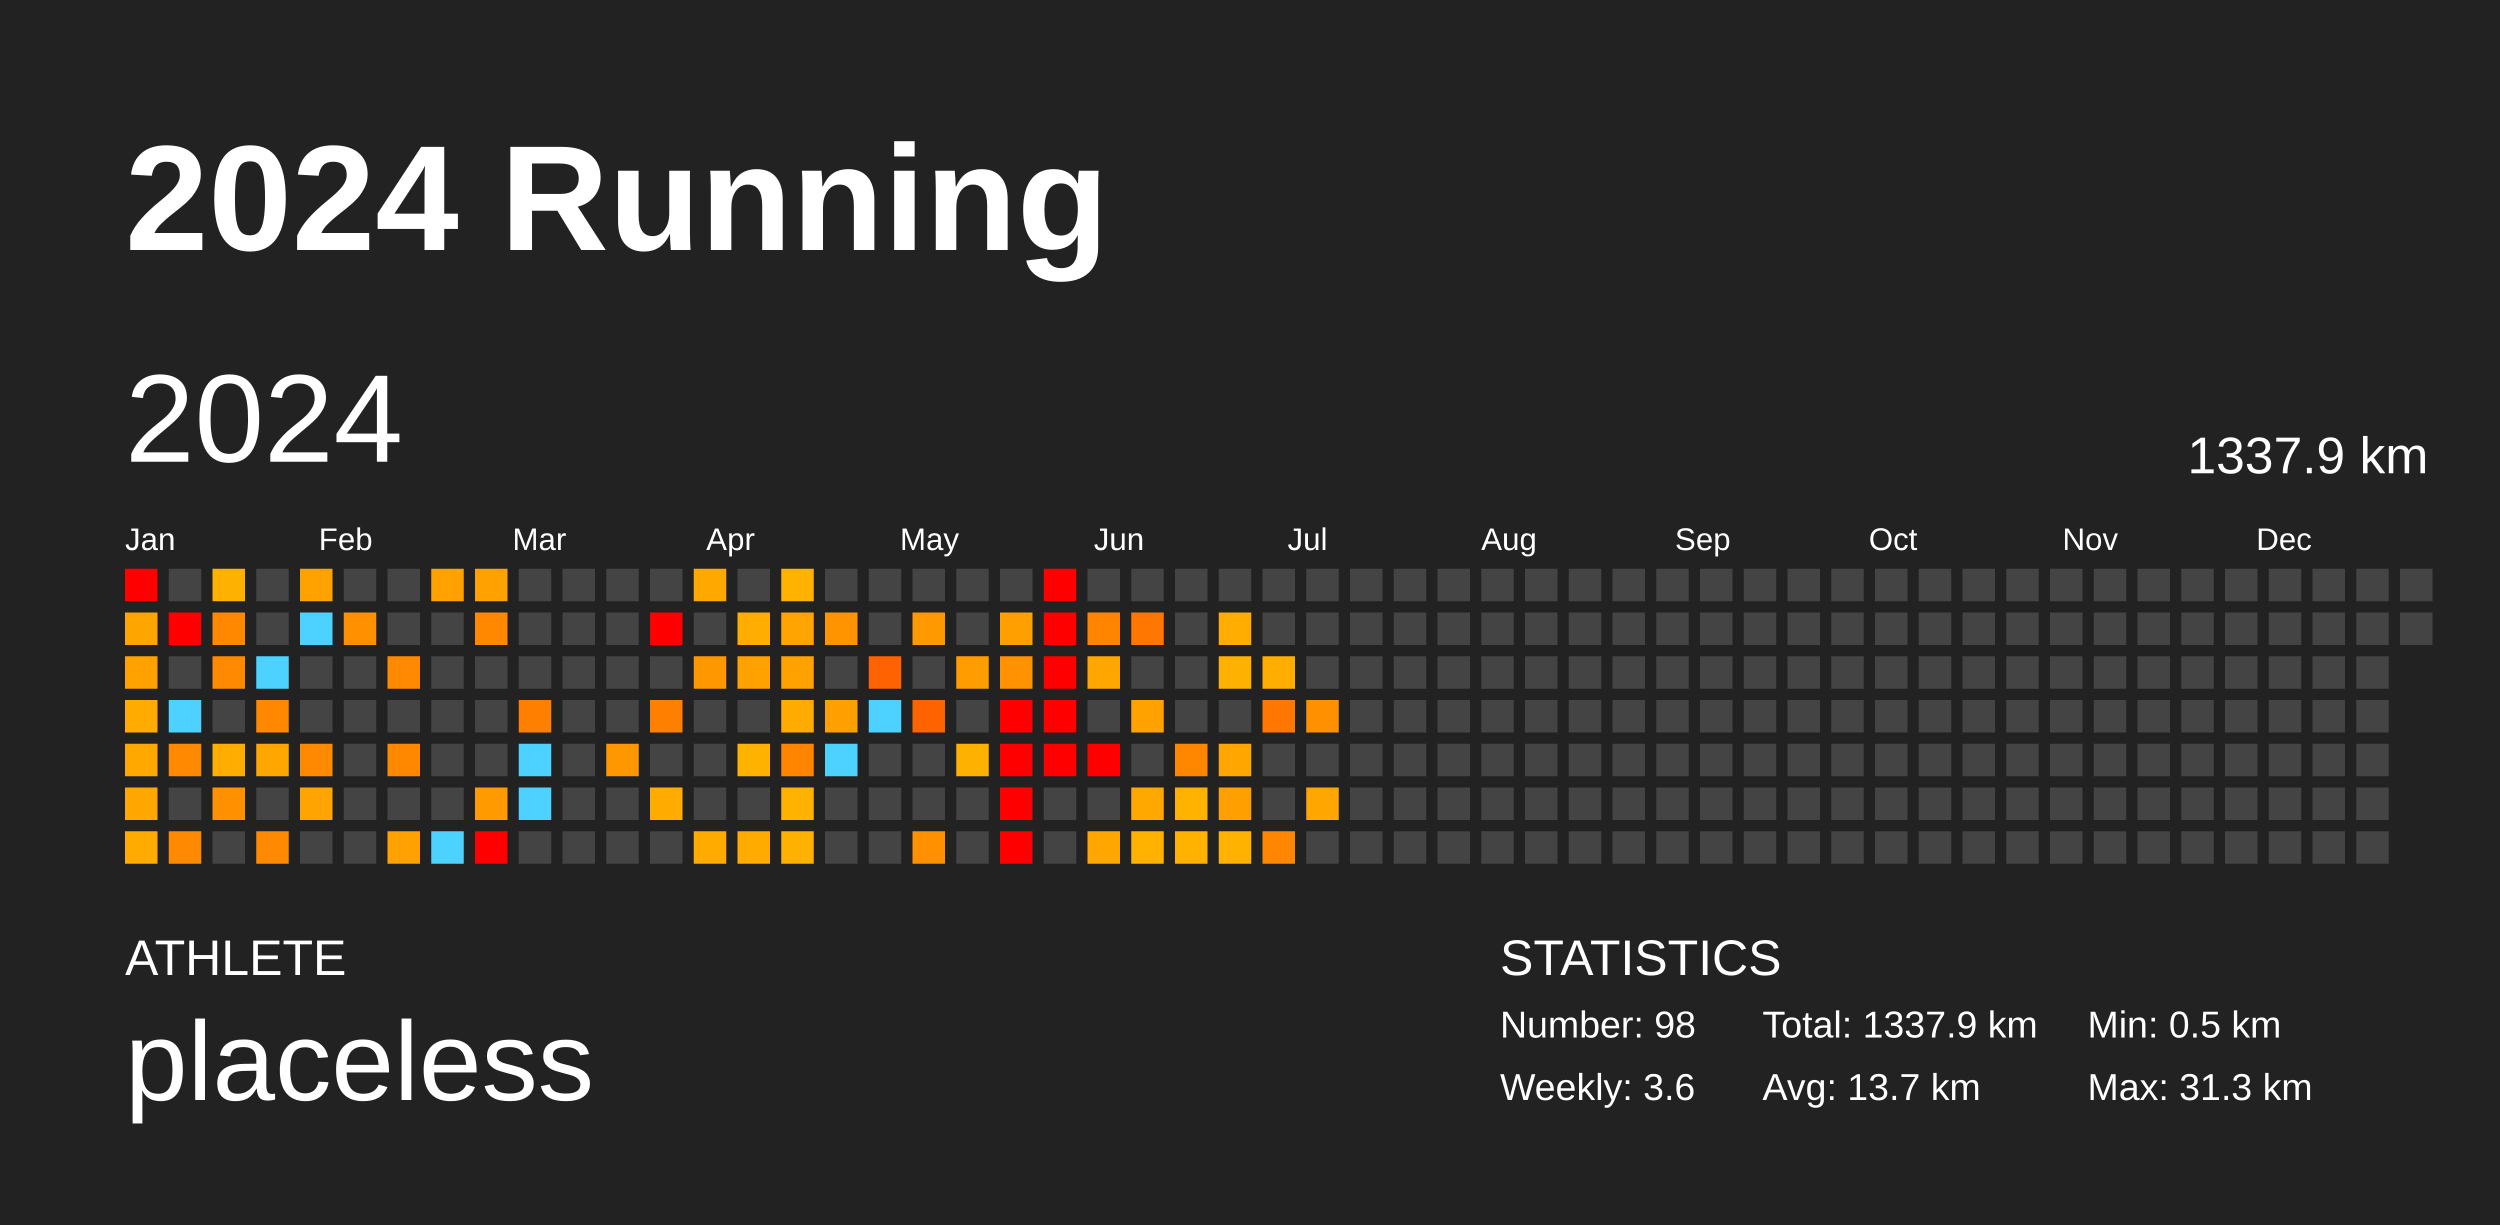
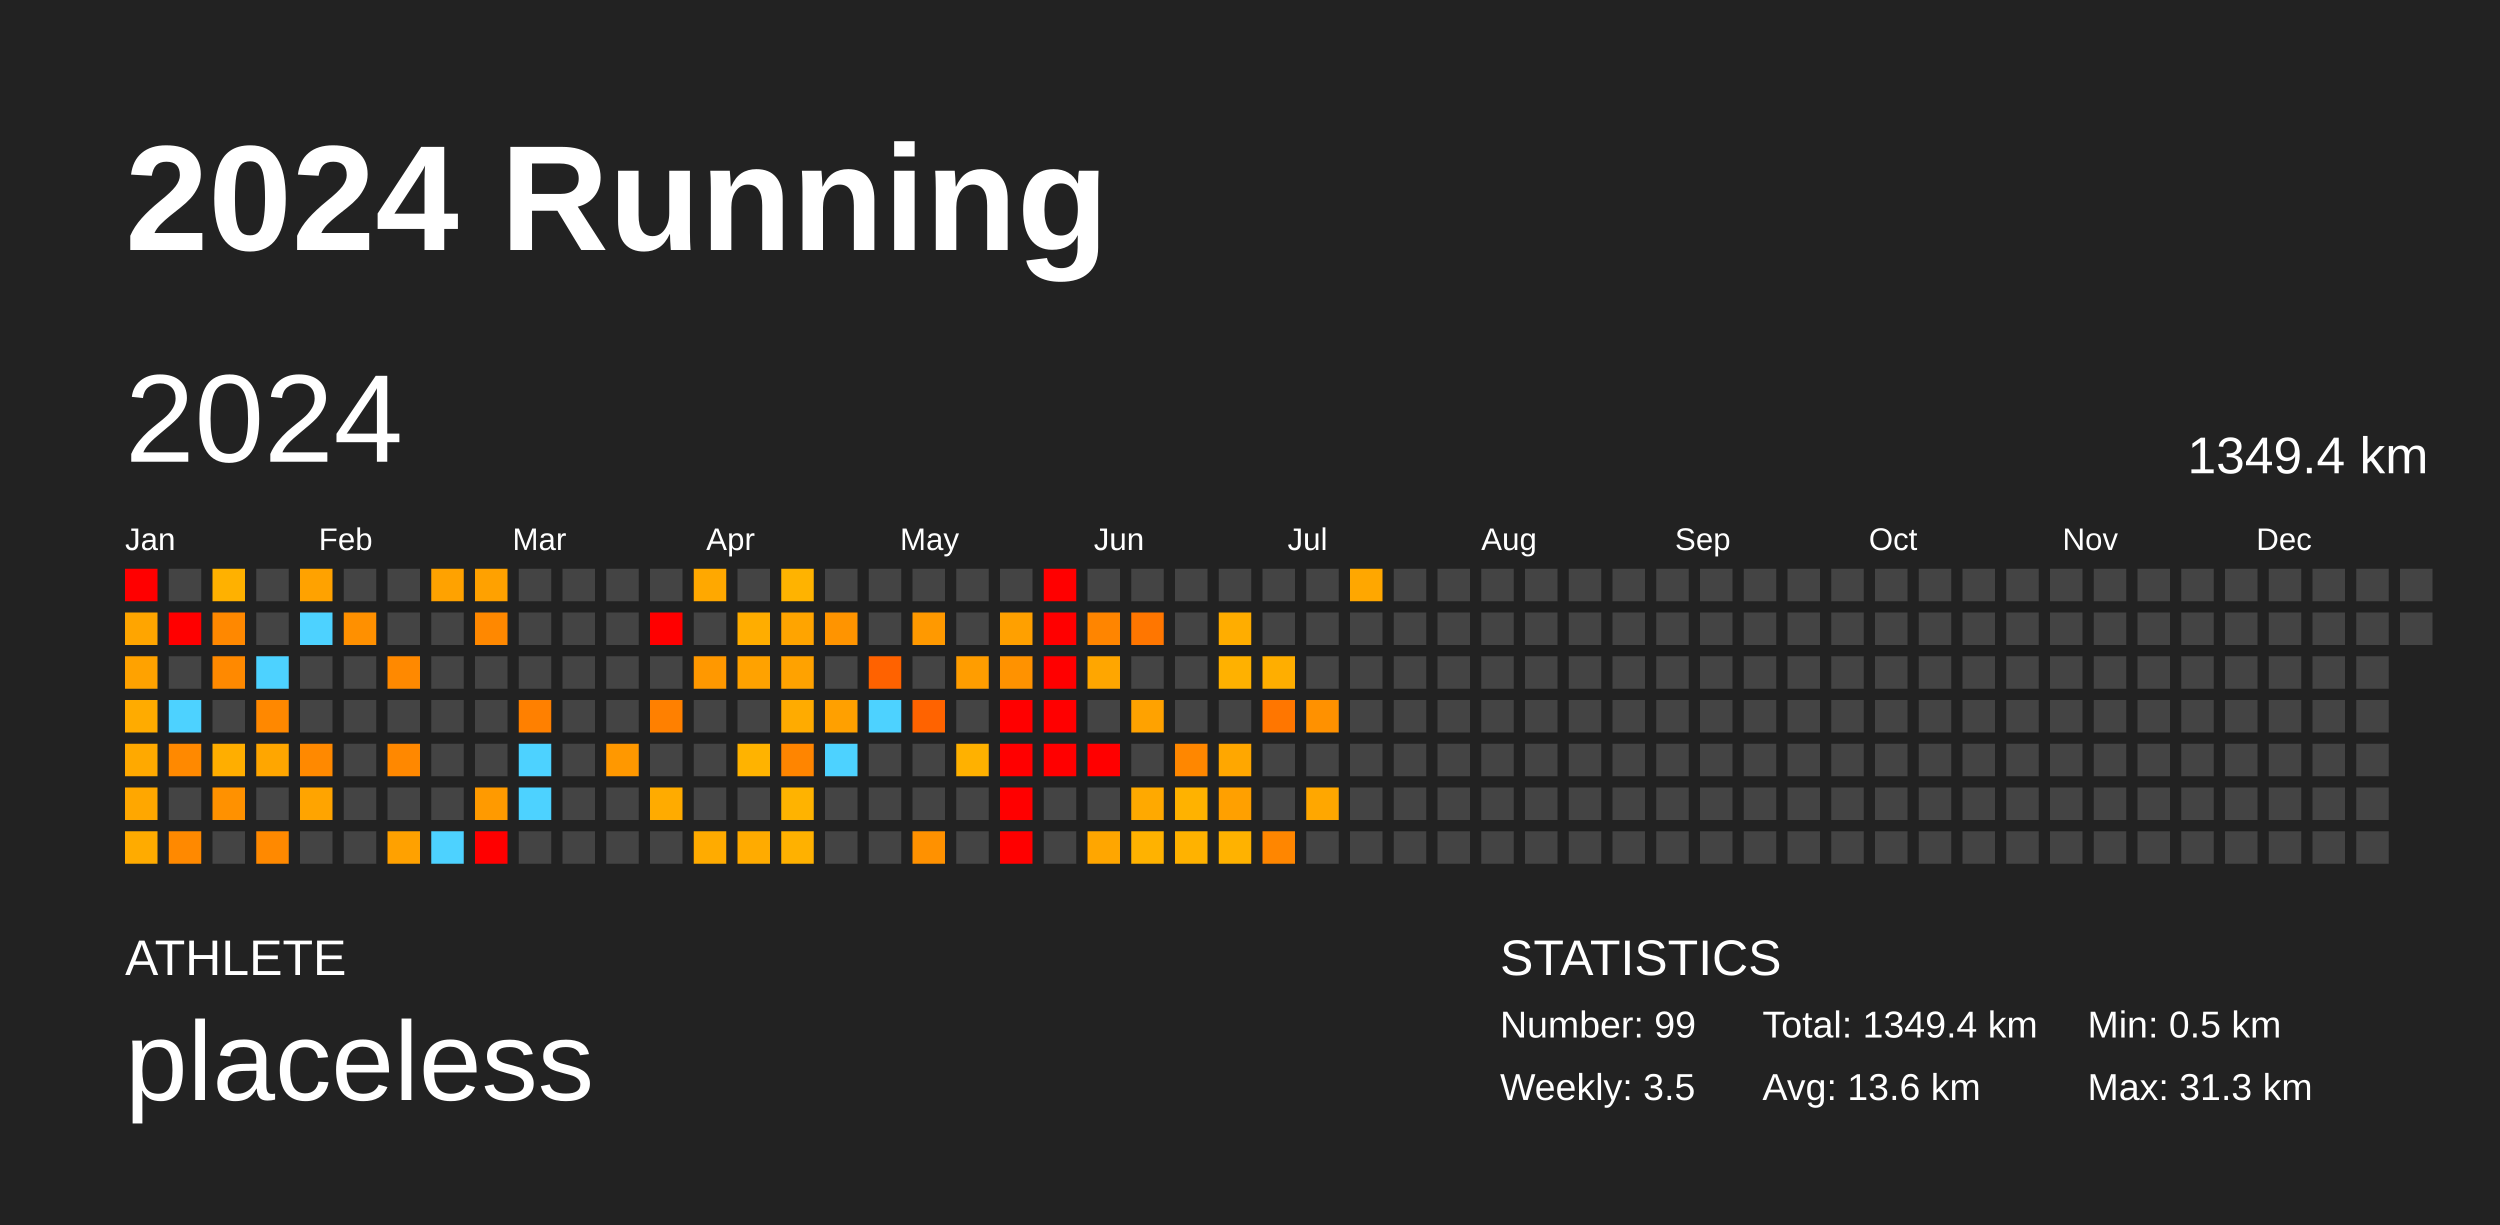
<svg xmlns="http://www.w3.org/2000/svg" baseProfile="full" height="98mm" version="1.1" viewBox="0,0,200,98" width="200mm">
  <defs />
  <rect fill="#222222" height="98" width="200" x="0" y="0" />
  <text fill="#FFFFFF" style="font-size:12px; font-family:Arial; font-weight:bold;" x="10" y="20">2024 Running</text>
  <text fill="#FFFFFF" style="font-size:4px; font-family:Arial" x="10" y="78">ATHLETE</text>
  <text fill="#FFFFFF" style="font-size:9px; font-family:Arial" x="10" y="88">placeless</text>
  <text fill="#FFFFFF" style="font-size:4px; font-family:Arial" x="120" y="78">STATISTICS</text>
-   <text fill="#FFFFFF" style="font-size:3px; font-family:Arial" x="120" y="83">Number: 98</text>
-   <text fill="#FFFFFF" style="font-size:3px; font-family:Arial" x="120" y="88">Weekly: 3.6</text>
-   <text fill="#FFFFFF" style="font-size:3px; font-family:Arial" x="141" y="83">Total: 1337.9 km</text>
-   <text fill="#FFFFFF" style="font-size:3px; font-family:Arial" x="141" y="88">Avg: 13.7 km</text>
+   <text fill="#FFFFFF" style="font-size:3px; font-family:Arial" x="120" y="83">Number: 99</text>
+   <text fill="#FFFFFF" style="font-size:3px; font-family:Arial" x="120" y="88">Weekly: 3.5</text>
+   <text fill="#FFFFFF" style="font-size:3px; font-family:Arial" x="141" y="83">Total: 1349.4 km</text>
+   <text fill="#FFFFFF" style="font-size:3px; font-family:Arial" x="141" y="88">Avg: 13.6 km</text>
  <text fill="#FFFFFF" style="font-size:3px; font-family:Arial" x="167" y="83">Min: 0.5 km</text>
  <text fill="#FFFFFF" style="font-size:3px; font-family:Arial" x="167" y="88">Max: 31.3 km</text>
  <text dominant-baseline="hanging" fill="#FFFFFF" style="font-size:10.0px; font-family:Arial;" x="10" y="30">2024</text>
-   <text dominant-baseline="hanging" fill="#FFFFFF" style="font-size:4.125px; font-family:Arial;" x="175" y="35">1337.9 km</text>
+   <text dominant-baseline="hanging" fill="#FFFFFF" style="font-size:4.125px; font-family:Arial;" x="175" y="35">1349.4 km</text>
  <text fill="#FFFFFF" style="font-size:2.5px; font-family:Arial" x="10.0" y="44">Jan</text>
  <text fill="#FFFFFF" style="font-size:2.5px; font-family:Arial" x="25.5" y="44">Feb</text>
  <text fill="#FFFFFF" style="font-size:2.5px; font-family:Arial" x="41.0" y="44">Mar</text>
  <text fill="#FFFFFF" style="font-size:2.5px; font-family:Arial" x="56.5" y="44">Apr</text>
  <text fill="#FFFFFF" style="font-size:2.5px; font-family:Arial" x="72.0" y="44">May</text>
  <text fill="#FFFFFF" style="font-size:2.5px; font-family:Arial" x="87.5" y="44">Jun</text>
  <text fill="#FFFFFF" style="font-size:2.5px; font-family:Arial" x="103.0" y="44">Jul</text>
  <text fill="#FFFFFF" style="font-size:2.5px; font-family:Arial" x="118.5" y="44">Aug</text>
  <text fill="#FFFFFF" style="font-size:2.5px; font-family:Arial" x="134.0" y="44">Sep</text>
  <text fill="#FFFFFF" style="font-size:2.5px; font-family:Arial" x="149.5" y="44">Oct</text>
  <text fill="#FFFFFF" style="font-size:2.5px; font-family:Arial" x="165.0" y="44">Nov</text>
  <text fill="#FFFFFF" style="font-size:2.5px; font-family:Arial" x="180.5" y="44">Dec</text>
  <rect fill="red" height="2.6" width="2.6" x="10.0" y="45.5" />
  <rect fill="#ffa500" height="2.6" width="2.6" x="10.0" y="49.0" />
  <rect fill="#ffa200" height="2.6" width="2.6" x="10.0" y="52.5" />
  <rect fill="#ffab00" height="2.6" width="2.6" x="10.0" y="56.0" />
  <rect fill="#ffa900" height="2.6" width="2.6" x="10.0" y="59.5" />
  <rect fill="#ffa700" height="2.6" width="2.6" x="10.0" y="63.0" />
  <rect fill="#ffab00" height="2.6" width="2.6" x="10.0" y="66.5" />
  <rect fill="#444444" height="2.6" width="2.6" x="13.5" y="45.5" />
  <rect fill="red" height="2.6" width="2.6" x="13.5" y="49.0" />
  <rect fill="#444444" height="2.6" width="2.6" x="13.5" y="52.5" />
  <rect fill="#4dd2ff" height="2.6" width="2.6" x="13.5" y="56.0" />
  <rect fill="#ff8900" height="2.6" width="2.6" x="13.5" y="59.5" />
  <rect fill="#444444" height="2.6" width="2.6" x="13.5" y="63.0" />
  <rect fill="#ff8900" height="2.6" width="2.6" x="13.5" y="66.5" />
  <rect fill="#ffb100" height="2.6" width="2.6" x="17.0" y="45.5" />
  <rect fill="#ff8800" height="2.6" width="2.6" x="17.0" y="49.0" />
  <rect fill="#ff8900" height="2.6" width="2.6" x="17.0" y="52.5" />
  <rect fill="#444444" height="2.6" width="2.6" x="17.0" y="56.0" />
  <rect fill="#ffae00" height="2.6" width="2.6" x="17.0" y="59.5" />
  <rect fill="#ff9100" height="2.6" width="2.6" x="17.0" y="63.0" />
  <rect fill="#444444" height="2.6" width="2.6" x="17.0" y="66.5" />
  <rect fill="#444444" height="2.6" width="2.6" x="20.5" y="45.5" />
  <rect fill="#444444" height="2.6" width="2.6" x="20.5" y="49.0" />
  <rect fill="#4dd2ff" height="2.6" width="2.6" x="20.5" y="52.5" />
  <rect fill="#ff8800" height="2.6" width="2.6" x="20.5" y="56.0" />
  <rect fill="#ffa600" height="2.6" width="2.6" x="20.5" y="59.5" />
  <rect fill="#444444" height="2.6" width="2.6" x="20.5" y="63.0" />
  <rect fill="#ff8900" height="2.6" width="2.6" x="20.5" y="66.5" />
  <rect fill="#ffa200" height="2.6" width="2.6" x="24.0" y="45.5" />
  <rect fill="#4dd2ff" height="2.6" width="2.6" x="24.0" y="49.0" />
  <rect fill="#444444" height="2.6" width="2.6" x="24.0" y="52.5" />
  <rect fill="#444444" height="2.6" width="2.6" x="24.0" y="56.0" />
  <rect fill="#ff8900" height="2.6" width="2.6" x="24.0" y="59.5" />
  <rect fill="#ffa400" height="2.6" width="2.6" x="24.0" y="63.0" />
  <rect fill="#444444" height="2.6" width="2.6" x="24.0" y="66.5" />
  <rect fill="#444444" height="2.6" width="2.6" x="27.5" y="45.5" />
  <rect fill="#ff9000" height="2.6" width="2.6" x="27.5" y="49.0" />
  <rect fill="#444444" height="2.6" width="2.6" x="27.5" y="52.5" />
  <rect fill="#444444" height="2.6" width="2.6" x="27.5" y="56.0" />
  <rect fill="#444444" height="2.6" width="2.6" x="27.5" y="59.5" />
  <rect fill="#444444" height="2.6" width="2.6" x="27.5" y="63.0" />
  <rect fill="#444444" height="2.6" width="2.6" x="27.5" y="66.5" />
  <rect fill="#444444" height="2.6" width="2.6" x="31.0" y="45.5" />
  <rect fill="#444444" height="2.6" width="2.6" x="31.0" y="49.0" />
  <rect fill="#ff8900" height="2.6" width="2.6" x="31.0" y="52.5" />
  <rect fill="#444444" height="2.6" width="2.6" x="31.0" y="56.0" />
  <rect fill="#ff8800" height="2.6" width="2.6" x="31.0" y="59.5" />
  <rect fill="#444444" height="2.6" width="2.6" x="31.0" y="63.0" />
  <rect fill="#ffa100" height="2.6" width="2.6" x="31.0" y="66.5" />
  <rect fill="#ffa200" height="2.6" width="2.6" x="34.5" y="45.5" />
  <rect fill="#444444" height="2.6" width="2.6" x="34.5" y="49.0" />
  <rect fill="#444444" height="2.6" width="2.6" x="34.5" y="52.5" />
  <rect fill="#444444" height="2.6" width="2.6" x="34.5" y="56.0" />
  <rect fill="#444444" height="2.6" width="2.6" x="34.5" y="59.5" />
  <rect fill="#444444" height="2.6" width="2.6" x="34.5" y="63.0" />
  <rect fill="#4dd2ff" height="2.6" width="2.6" x="34.5" y="66.5" />
  <rect fill="#ffa100" height="2.6" width="2.6" x="38.0" y="45.5" />
  <rect fill="#ff8800" height="2.6" width="2.6" x="38.0" y="49.0" />
  <rect fill="#444444" height="2.6" width="2.6" x="38.0" y="52.5" />
  <rect fill="#444444" height="2.6" width="2.6" x="38.0" y="56.0" />
  <rect fill="#444444" height="2.6" width="2.6" x="38.0" y="59.5" />
  <rect fill="#ff9a00" height="2.6" width="2.6" x="38.0" y="63.0" />
  <rect fill="red" height="2.6" width="2.6" x="38.0" y="66.5" />
  <rect fill="#444444" height="2.6" width="2.6" x="41.5" y="45.5" />
  <rect fill="#444444" height="2.6" width="2.6" x="41.5" y="49.0" />
  <rect fill="#444444" height="2.6" width="2.6" x="41.5" y="52.5" />
  <rect fill="#ff8000" height="2.6" width="2.6" x="41.5" y="56.0" />
  <rect fill="#4dd2ff" height="2.6" width="2.6" x="41.5" y="59.5" />
  <rect fill="#4dd2ff" height="2.6" width="2.6" x="41.5" y="63.0" />
  <rect fill="#444444" height="2.6" width="2.6" x="41.5" y="66.5" />
  <rect fill="#444444" height="2.6" width="2.6" x="45.0" y="45.5" />
  <rect fill="#444444" height="2.6" width="2.6" x="45.0" y="49.0" />
  <rect fill="#444444" height="2.6" width="2.6" x="45.0" y="52.5" />
  <rect fill="#444444" height="2.6" width="2.6" x="45.0" y="56.0" />
  <rect fill="#444444" height="2.6" width="2.6" x="45.0" y="59.5" />
  <rect fill="#444444" height="2.6" width="2.6" x="45.0" y="63.0" />
  <rect fill="#444444" height="2.6" width="2.6" x="45.0" y="66.5" />
  <rect fill="#444444" height="2.6" width="2.6" x="48.5" y="45.5" />
  <rect fill="#444444" height="2.6" width="2.6" x="48.5" y="49.0" />
  <rect fill="#444444" height="2.6" width="2.6" x="48.5" y="52.5" />
  <rect fill="#444444" height="2.6" width="2.6" x="48.5" y="56.0" />
  <rect fill="#ff9800" height="2.6" width="2.6" x="48.5" y="59.5" />
  <rect fill="#444444" height="2.6" width="2.6" x="48.5" y="63.0" />
  <rect fill="#444444" height="2.6" width="2.6" x="48.5" y="66.5" />
  <rect fill="#444444" height="2.6" width="2.6" x="52.0" y="45.5" />
  <rect fill="red" height="2.6" width="2.6" x="52.0" y="49.0" />
  <rect fill="#444444" height="2.6" width="2.6" x="52.0" y="52.5" />
  <rect fill="#ff8000" height="2.6" width="2.6" x="52.0" y="56.0" />
  <rect fill="#444444" height="2.6" width="2.6" x="52.0" y="59.5" />
  <rect fill="#ffab00" height="2.6" width="2.6" x="52.0" y="63.0" />
  <rect fill="#444444" height="2.6" width="2.6" x="52.0" y="66.5" />
  <rect fill="#ffa800" height="2.6" width="2.6" x="55.5" y="45.5" />
  <rect fill="#444444" height="2.6" width="2.6" x="55.5" y="49.0" />
  <rect fill="#ff9800" height="2.6" width="2.6" x="55.5" y="52.5" />
  <rect fill="#444444" height="2.6" width="2.6" x="55.5" y="56.0" />
  <rect fill="#444444" height="2.6" width="2.6" x="55.5" y="59.5" />
  <rect fill="#444444" height="2.6" width="2.6" x="55.5" y="63.0" />
  <rect fill="#ffab00" height="2.6" width="2.6" x="55.5" y="66.5" />
  <rect fill="#444444" height="2.6" width="2.6" x="59.0" y="45.5" />
  <rect fill="#ffad00" height="2.6" width="2.6" x="59.0" y="49.0" />
  <rect fill="#ffa200" height="2.6" width="2.6" x="59.0" y="52.5" />
  <rect fill="#444444" height="2.6" width="2.6" x="59.0" y="56.0" />
  <rect fill="#ffb300" height="2.6" width="2.6" x="59.0" y="59.5" />
  <rect fill="#444444" height="2.6" width="2.6" x="59.0" y="63.0" />
  <rect fill="#ffab00" height="2.6" width="2.6" x="59.0" y="66.5" />
  <rect fill="#ffb300" height="2.6" width="2.6" x="62.5" y="45.5" />
  <rect fill="#ffa400" height="2.6" width="2.6" x="62.5" y="49.0" />
  <rect fill="#ffa200" height="2.6" width="2.6" x="62.5" y="52.5" />
  <rect fill="#ffab00" height="2.6" width="2.6" x="62.5" y="56.0" />
  <rect fill="#ff8500" height="2.6" width="2.6" x="62.5" y="59.5" />
  <rect fill="#ffb300" height="2.6" width="2.6" x="62.5" y="63.0" />
  <rect fill="#ffb100" height="2.6" width="2.6" x="62.5" y="66.5" />
  <rect fill="#444444" height="2.6" width="2.6" x="66.0" y="45.5" />
  <rect fill="#ff9400" height="2.6" width="2.6" x="66.0" y="49.0" />
  <rect fill="#444444" height="2.6" width="2.6" x="66.0" y="52.5" />
  <rect fill="#ffa000" height="2.6" width="2.6" x="66.0" y="56.0" />
  <rect fill="#4dd2ff" height="2.6" width="2.6" x="66.0" y="59.5" />
  <rect fill="#444444" height="2.6" width="2.6" x="66.0" y="63.0" />
  <rect fill="#444444" height="2.6" width="2.6" x="66.0" y="66.5" />
  <rect fill="#444444" height="2.6" width="2.6" x="69.5" y="45.5" />
  <rect fill="#444444" height="2.6" width="2.6" x="69.5" y="49.0" />
  <rect fill="#ff6200" height="2.6" width="2.6" x="69.5" y="52.5" />
  <rect fill="#4dd2ff" height="2.6" width="2.6" x="69.5" y="56.0" />
  <rect fill="#444444" height="2.6" width="2.6" x="69.5" y="59.5" />
  <rect fill="#444444" height="2.6" width="2.6" x="69.5" y="63.0" />
  <rect fill="#444444" height="2.6" width="2.6" x="69.5" y="66.5" />
  <rect fill="#444444" height="2.6" width="2.6" x="73.0" y="45.5" />
  <rect fill="#ff9900" height="2.6" width="2.6" x="73.0" y="49.0" />
  <rect fill="#444444" height="2.6" width="2.6" x="73.0" y="52.5" />
  <rect fill="#ff6300" height="2.6" width="2.6" x="73.0" y="56.0" />
  <rect fill="#444444" height="2.6" width="2.6" x="73.0" y="59.5" />
  <rect fill="#444444" height="2.6" width="2.6" x="73.0" y="63.0" />
  <rect fill="#ff9100" height="2.6" width="2.6" x="73.0" y="66.5" />
  <rect fill="#444444" height="2.6" width="2.6" x="76.5" y="45.5" />
  <rect fill="#444444" height="2.6" width="2.6" x="76.5" y="49.0" />
  <rect fill="#ff9d00" height="2.6" width="2.6" x="76.5" y="52.5" />
  <rect fill="#444444" height="2.6" width="2.6" x="76.5" y="56.0" />
  <rect fill="#ffb100" height="2.6" width="2.6" x="76.5" y="59.5" />
  <rect fill="#444444" height="2.6" width="2.6" x="76.5" y="63.0" />
  <rect fill="#444444" height="2.6" width="2.6" x="76.5" y="66.5" />
  <rect fill="#444444" height="2.6" width="2.6" x="80.0" y="45.5" />
  <rect fill="#ffa000" height="2.6" width="2.6" x="80.0" y="49.0" />
  <rect fill="#ff9200" height="2.6" width="2.6" x="80.0" y="52.5" />
  <rect fill="red" height="2.6" width="2.6" x="80.0" y="56.0" />
  <rect fill="red" height="2.6" width="2.6" x="80.0" y="59.5" />
  <rect fill="red" height="2.6" width="2.6" x="80.0" y="63.0" />
  <rect fill="red" height="2.6" width="2.6" x="80.0" y="66.5" />
  <rect fill="red" height="2.6" width="2.6" x="83.5" y="45.5" />
  <rect fill="red" height="2.6" width="2.6" x="83.5" y="49.0" />
  <rect fill="red" height="2.6" width="2.6" x="83.5" y="52.5" />
  <rect fill="red" height="2.6" width="2.6" x="83.5" y="56.0" />
  <rect fill="red" height="2.6" width="2.6" x="83.5" y="59.5" />
  <rect fill="#444444" height="2.6" width="2.6" x="83.5" y="63.0" />
  <rect fill="#444444" height="2.6" width="2.6" x="83.5" y="66.5" />
  <rect fill="#444444" height="2.6" width="2.6" x="87.0" y="45.5" />
  <rect fill="#ff8500" height="2.6" width="2.6" x="87.0" y="49.0" />
  <rect fill="#ffa600" height="2.6" width="2.6" x="87.0" y="52.5" />
  <rect fill="#444444" height="2.6" width="2.6" x="87.0" y="56.0" />
  <rect fill="red" height="2.6" width="2.6" x="87.0" y="59.5" />
  <rect fill="#444444" height="2.6" width="2.6" x="87.0" y="63.0" />
  <rect fill="#ffa600" height="2.6" width="2.6" x="87.0" y="66.5" />
  <rect fill="#444444" height="2.6" width="2.6" x="90.5" y="45.5" />
  <rect fill="#ff7600" height="2.6" width="2.6" x="90.5" y="49.0" />
  <rect fill="#444444" height="2.6" width="2.6" x="90.5" y="52.5" />
  <rect fill="#ffa200" height="2.6" width="2.6" x="90.5" y="56.0" />
  <rect fill="#444444" height="2.6" width="2.6" x="90.5" y="59.5" />
  <rect fill="#ffa900" height="2.6" width="2.6" x="90.5" y="63.0" />
  <rect fill="#ffb200" height="2.6" width="2.6" x="90.5" y="66.5" />
  <rect fill="#444444" height="2.6" width="2.6" x="94.0" y="45.5" />
  <rect fill="#444444" height="2.6" width="2.6" x="94.0" y="49.0" />
  <rect fill="#444444" height="2.6" width="2.6" x="94.0" y="52.5" />
  <rect fill="#444444" height="2.6" width="2.6" x="94.0" y="56.0" />
  <rect fill="#ff8700" height="2.6" width="2.6" x="94.0" y="59.5" />
  <rect fill="#ffb200" height="2.6" width="2.6" x="94.0" y="63.0" />
  <rect fill="#ffb200" height="2.6" width="2.6" x="94.0" y="66.5" />
  <rect fill="#444444" height="2.6" width="2.6" x="97.5" y="45.5" />
  <rect fill="#ffad00" height="2.6" width="2.6" x="97.5" y="49.0" />
  <rect fill="#ffb100" height="2.6" width="2.6" x="97.5" y="52.5" />
  <rect fill="#444444" height="2.6" width="2.6" x="97.5" y="56.0" />
  <rect fill="#ffa700" height="2.6" width="2.6" x="97.5" y="59.5" />
  <rect fill="#ffa000" height="2.6" width="2.6" x="97.5" y="63.0" />
  <rect fill="#ffb200" height="2.6" width="2.6" x="97.5" y="66.5" />
  <rect fill="#444444" height="2.6" width="2.6" x="101.0" y="45.5" />
  <rect fill="#444444" height="2.6" width="2.6" x="101.0" y="49.0" />
  <rect fill="#ffae00" height="2.6" width="2.6" x="101.0" y="52.5" />
  <rect fill="#ff7600" height="2.6" width="2.6" x="101.0" y="56.0" />
  <rect fill="#444444" height="2.6" width="2.6" x="101.0" y="59.5" />
  <rect fill="#444444" height="2.6" width="2.6" x="101.0" y="63.0" />
  <rect fill="#ff8600" height="2.6" width="2.6" x="101.0" y="66.5" />
  <rect fill="#444444" height="2.6" width="2.6" x="104.5" y="45.5" />
  <rect fill="#444444" height="2.6" width="2.6" x="104.5" y="49.0" />
  <rect fill="#444444" height="2.6" width="2.6" x="104.5" y="52.5" />
  <rect fill="#ff9100" height="2.6" width="2.6" x="104.5" y="56.0" />
  <rect fill="#444444" height="2.6" width="2.6" x="104.5" y="59.5" />
  <rect fill="#ffa700" height="2.6" width="2.6" x="104.5" y="63.0" />
  <rect fill="#444444" height="2.6" width="2.6" x="104.5" y="66.5" />
-   <rect fill="#444444" height="2.6" width="2.6" x="108.0" y="45.5" />
+   <rect fill="#ffa700" height="2.6" width="2.6" x="108.0" y="45.5" />
  <rect fill="#444444" height="2.6" width="2.6" x="108.0" y="49.0" />
  <rect fill="#444444" height="2.6" width="2.6" x="108.0" y="52.5" />
  <rect fill="#444444" height="2.6" width="2.6" x="108.0" y="56.0" />
  <rect fill="#444444" height="2.6" width="2.6" x="108.0" y="59.5" />
  <rect fill="#444444" height="2.6" width="2.6" x="108.0" y="63.0" />
  <rect fill="#444444" height="2.6" width="2.6" x="108.0" y="66.5" />
  <rect fill="#444444" height="2.6" width="2.6" x="111.5" y="45.5" />
  <rect fill="#444444" height="2.6" width="2.6" x="111.5" y="49.0" />
  <rect fill="#444444" height="2.6" width="2.6" x="111.5" y="52.5" />
  <rect fill="#444444" height="2.6" width="2.6" x="111.5" y="56.0" />
  <rect fill="#444444" height="2.6" width="2.6" x="111.5" y="59.5" />
  <rect fill="#444444" height="2.6" width="2.6" x="111.5" y="63.0" />
  <rect fill="#444444" height="2.6" width="2.6" x="111.5" y="66.5" />
  <rect fill="#444444" height="2.6" width="2.6" x="115.0" y="45.5" />
  <rect fill="#444444" height="2.6" width="2.6" x="115.0" y="49.0" />
  <rect fill="#444444" height="2.6" width="2.6" x="115.0" y="52.5" />
  <rect fill="#444444" height="2.6" width="2.6" x="115.0" y="56.0" />
  <rect fill="#444444" height="2.6" width="2.6" x="115.0" y="59.5" />
  <rect fill="#444444" height="2.6" width="2.6" x="115.0" y="63.0" />
  <rect fill="#444444" height="2.6" width="2.6" x="115.0" y="66.5" />
  <rect fill="#444444" height="2.6" width="2.6" x="118.5" y="45.5" />
  <rect fill="#444444" height="2.6" width="2.6" x="118.5" y="49.0" />
  <rect fill="#444444" height="2.6" width="2.6" x="118.5" y="52.5" />
  <rect fill="#444444" height="2.6" width="2.6" x="118.5" y="56.0" />
  <rect fill="#444444" height="2.6" width="2.6" x="118.5" y="59.5" />
  <rect fill="#444444" height="2.6" width="2.6" x="118.5" y="63.0" />
  <rect fill="#444444" height="2.6" width="2.6" x="118.5" y="66.5" />
  <rect fill="#444444" height="2.6" width="2.6" x="122.0" y="45.5" />
  <rect fill="#444444" height="2.6" width="2.6" x="122.0" y="49.0" />
  <rect fill="#444444" height="2.6" width="2.6" x="122.0" y="52.5" />
  <rect fill="#444444" height="2.6" width="2.6" x="122.0" y="56.0" />
  <rect fill="#444444" height="2.6" width="2.6" x="122.0" y="59.5" />
  <rect fill="#444444" height="2.6" width="2.6" x="122.0" y="63.0" />
  <rect fill="#444444" height="2.6" width="2.6" x="122.0" y="66.5" />
  <rect fill="#444444" height="2.6" width="2.6" x="125.5" y="45.5" />
  <rect fill="#444444" height="2.6" width="2.6" x="125.5" y="49.0" />
  <rect fill="#444444" height="2.6" width="2.6" x="125.5" y="52.5" />
  <rect fill="#444444" height="2.6" width="2.6" x="125.5" y="56.0" />
  <rect fill="#444444" height="2.6" width="2.6" x="125.5" y="59.5" />
  <rect fill="#444444" height="2.6" width="2.6" x="125.5" y="63.0" />
  <rect fill="#444444" height="2.6" width="2.6" x="125.5" y="66.5" />
  <rect fill="#444444" height="2.6" width="2.6" x="129.0" y="45.5" />
  <rect fill="#444444" height="2.6" width="2.6" x="129.0" y="49.0" />
  <rect fill="#444444" height="2.6" width="2.6" x="129.0" y="52.5" />
  <rect fill="#444444" height="2.6" width="2.6" x="129.0" y="56.0" />
  <rect fill="#444444" height="2.6" width="2.6" x="129.0" y="59.5" />
  <rect fill="#444444" height="2.6" width="2.6" x="129.0" y="63.0" />
  <rect fill="#444444" height="2.6" width="2.6" x="129.0" y="66.5" />
  <rect fill="#444444" height="2.6" width="2.6" x="132.5" y="45.5" />
  <rect fill="#444444" height="2.6" width="2.6" x="132.5" y="49.0" />
  <rect fill="#444444" height="2.6" width="2.6" x="132.5" y="52.5" />
  <rect fill="#444444" height="2.6" width="2.6" x="132.5" y="56.0" />
  <rect fill="#444444" height="2.6" width="2.6" x="132.5" y="59.5" />
  <rect fill="#444444" height="2.6" width="2.6" x="132.5" y="63.0" />
  <rect fill="#444444" height="2.6" width="2.6" x="132.5" y="66.5" />
  <rect fill="#444444" height="2.6" width="2.6" x="136.0" y="45.5" />
  <rect fill="#444444" height="2.6" width="2.6" x="136.0" y="49.0" />
  <rect fill="#444444" height="2.6" width="2.6" x="136.0" y="52.5" />
  <rect fill="#444444" height="2.6" width="2.6" x="136.0" y="56.0" />
  <rect fill="#444444" height="2.6" width="2.6" x="136.0" y="59.5" />
  <rect fill="#444444" height="2.6" width="2.6" x="136.0" y="63.0" />
  <rect fill="#444444" height="2.6" width="2.6" x="136.0" y="66.5" />
  <rect fill="#444444" height="2.6" width="2.6" x="139.5" y="45.5" />
  <rect fill="#444444" height="2.6" width="2.6" x="139.5" y="49.0" />
  <rect fill="#444444" height="2.6" width="2.6" x="139.5" y="52.5" />
  <rect fill="#444444" height="2.6" width="2.6" x="139.5" y="56.0" />
  <rect fill="#444444" height="2.6" width="2.6" x="139.5" y="59.5" />
  <rect fill="#444444" height="2.6" width="2.6" x="139.5" y="63.0" />
  <rect fill="#444444" height="2.6" width="2.6" x="139.5" y="66.5" />
  <rect fill="#444444" height="2.6" width="2.6" x="143.0" y="45.5" />
  <rect fill="#444444" height="2.6" width="2.6" x="143.0" y="49.0" />
  <rect fill="#444444" height="2.6" width="2.6" x="143.0" y="52.5" />
  <rect fill="#444444" height="2.6" width="2.6" x="143.0" y="56.0" />
  <rect fill="#444444" height="2.6" width="2.6" x="143.0" y="59.5" />
  <rect fill="#444444" height="2.6" width="2.6" x="143.0" y="63.0" />
  <rect fill="#444444" height="2.6" width="2.6" x="143.0" y="66.5" />
  <rect fill="#444444" height="2.6" width="2.6" x="146.5" y="45.5" />
  <rect fill="#444444" height="2.6" width="2.6" x="146.5" y="49.0" />
  <rect fill="#444444" height="2.6" width="2.6" x="146.5" y="52.5" />
  <rect fill="#444444" height="2.6" width="2.6" x="146.5" y="56.0" />
  <rect fill="#444444" height="2.6" width="2.6" x="146.5" y="59.5" />
  <rect fill="#444444" height="2.6" width="2.6" x="146.5" y="63.0" />
  <rect fill="#444444" height="2.6" width="2.6" x="146.5" y="66.5" />
  <rect fill="#444444" height="2.6" width="2.6" x="150.0" y="45.5" />
  <rect fill="#444444" height="2.6" width="2.6" x="150.0" y="49.0" />
  <rect fill="#444444" height="2.6" width="2.6" x="150.0" y="52.5" />
  <rect fill="#444444" height="2.6" width="2.6" x="150.0" y="56.0" />
  <rect fill="#444444" height="2.6" width="2.6" x="150.0" y="59.5" />
  <rect fill="#444444" height="2.6" width="2.6" x="150.0" y="63.0" />
  <rect fill="#444444" height="2.6" width="2.6" x="150.0" y="66.5" />
  <rect fill="#444444" height="2.6" width="2.6" x="153.5" y="45.5" />
  <rect fill="#444444" height="2.6" width="2.6" x="153.5" y="49.0" />
  <rect fill="#444444" height="2.6" width="2.6" x="153.5" y="52.5" />
  <rect fill="#444444" height="2.6" width="2.6" x="153.5" y="56.0" />
  <rect fill="#444444" height="2.6" width="2.6" x="153.5" y="59.5" />
  <rect fill="#444444" height="2.6" width="2.6" x="153.5" y="63.0" />
  <rect fill="#444444" height="2.6" width="2.6" x="153.5" y="66.5" />
  <rect fill="#444444" height="2.6" width="2.6" x="157.0" y="45.5" />
  <rect fill="#444444" height="2.6" width="2.6" x="157.0" y="49.0" />
  <rect fill="#444444" height="2.6" width="2.6" x="157.0" y="52.5" />
  <rect fill="#444444" height="2.6" width="2.6" x="157.0" y="56.0" />
  <rect fill="#444444" height="2.6" width="2.6" x="157.0" y="59.5" />
  <rect fill="#444444" height="2.6" width="2.6" x="157.0" y="63.0" />
  <rect fill="#444444" height="2.6" width="2.6" x="157.0" y="66.5" />
  <rect fill="#444444" height="2.6" width="2.6" x="160.5" y="45.5" />
  <rect fill="#444444" height="2.6" width="2.6" x="160.5" y="49.0" />
  <rect fill="#444444" height="2.6" width="2.6" x="160.5" y="52.5" />
  <rect fill="#444444" height="2.6" width="2.6" x="160.5" y="56.0" />
  <rect fill="#444444" height="2.6" width="2.6" x="160.5" y="59.5" />
  <rect fill="#444444" height="2.6" width="2.6" x="160.5" y="63.0" />
  <rect fill="#444444" height="2.6" width="2.6" x="160.5" y="66.5" />
  <rect fill="#444444" height="2.6" width="2.6" x="164.0" y="45.5" />
  <rect fill="#444444" height="2.6" width="2.6" x="164.0" y="49.0" />
  <rect fill="#444444" height="2.6" width="2.6" x="164.0" y="52.5" />
  <rect fill="#444444" height="2.6" width="2.6" x="164.0" y="56.0" />
  <rect fill="#444444" height="2.6" width="2.6" x="164.0" y="59.5" />
  <rect fill="#444444" height="2.6" width="2.6" x="164.0" y="63.0" />
  <rect fill="#444444" height="2.6" width="2.6" x="164.0" y="66.5" />
  <rect fill="#444444" height="2.6" width="2.6" x="167.5" y="45.5" />
  <rect fill="#444444" height="2.6" width="2.6" x="167.5" y="49.0" />
  <rect fill="#444444" height="2.6" width="2.6" x="167.5" y="52.5" />
  <rect fill="#444444" height="2.6" width="2.6" x="167.5" y="56.0" />
  <rect fill="#444444" height="2.6" width="2.6" x="167.5" y="59.5" />
  <rect fill="#444444" height="2.6" width="2.6" x="167.5" y="63.0" />
  <rect fill="#444444" height="2.6" width="2.6" x="167.5" y="66.5" />
  <rect fill="#444444" height="2.6" width="2.6" x="171.0" y="45.5" />
  <rect fill="#444444" height="2.6" width="2.6" x="171.0" y="49.0" />
  <rect fill="#444444" height="2.6" width="2.6" x="171.0" y="52.5" />
  <rect fill="#444444" height="2.6" width="2.6" x="171.0" y="56.0" />
  <rect fill="#444444" height="2.6" width="2.6" x="171.0" y="59.5" />
  <rect fill="#444444" height="2.6" width="2.6" x="171.0" y="63.0" />
  <rect fill="#444444" height="2.6" width="2.6" x="171.0" y="66.5" />
  <rect fill="#444444" height="2.6" width="2.6" x="174.5" y="45.5" />
  <rect fill="#444444" height="2.6" width="2.6" x="174.5" y="49.0" />
  <rect fill="#444444" height="2.6" width="2.6" x="174.5" y="52.5" />
  <rect fill="#444444" height="2.6" width="2.6" x="174.5" y="56.0" />
  <rect fill="#444444" height="2.6" width="2.6" x="174.5" y="59.5" />
  <rect fill="#444444" height="2.6" width="2.6" x="174.5" y="63.0" />
  <rect fill="#444444" height="2.6" width="2.6" x="174.5" y="66.5" />
  <rect fill="#444444" height="2.6" width="2.6" x="178.0" y="45.5" />
  <rect fill="#444444" height="2.6" width="2.6" x="178.0" y="49.0" />
  <rect fill="#444444" height="2.6" width="2.6" x="178.0" y="52.5" />
  <rect fill="#444444" height="2.6" width="2.6" x="178.0" y="56.0" />
  <rect fill="#444444" height="2.6" width="2.6" x="178.0" y="59.5" />
  <rect fill="#444444" height="2.6" width="2.6" x="178.0" y="63.0" />
  <rect fill="#444444" height="2.6" width="2.6" x="178.0" y="66.5" />
  <rect fill="#444444" height="2.6" width="2.6" x="181.5" y="45.5" />
  <rect fill="#444444" height="2.6" width="2.6" x="181.5" y="49.0" />
  <rect fill="#444444" height="2.6" width="2.6" x="181.5" y="52.5" />
  <rect fill="#444444" height="2.6" width="2.6" x="181.5" y="56.0" />
  <rect fill="#444444" height="2.6" width="2.6" x="181.5" y="59.5" />
  <rect fill="#444444" height="2.6" width="2.6" x="181.5" y="63.0" />
  <rect fill="#444444" height="2.6" width="2.6" x="181.5" y="66.5" />
  <rect fill="#444444" height="2.6" width="2.6" x="185.0" y="45.5" />
  <rect fill="#444444" height="2.6" width="2.6" x="185.0" y="49.0" />
  <rect fill="#444444" height="2.6" width="2.6" x="185.0" y="52.5" />
  <rect fill="#444444" height="2.6" width="2.6" x="185.0" y="56.0" />
  <rect fill="#444444" height="2.6" width="2.6" x="185.0" y="59.5" />
  <rect fill="#444444" height="2.6" width="2.6" x="185.0" y="63.0" />
  <rect fill="#444444" height="2.6" width="2.6" x="185.0" y="66.5" />
  <rect fill="#444444" height="2.6" width="2.6" x="188.5" y="45.5" />
  <rect fill="#444444" height="2.6" width="2.6" x="188.5" y="49.0" />
  <rect fill="#444444" height="2.6" width="2.6" x="188.5" y="52.5" />
  <rect fill="#444444" height="2.6" width="2.6" x="188.5" y="56.0" />
  <rect fill="#444444" height="2.6" width="2.6" x="188.5" y="59.5" />
  <rect fill="#444444" height="2.6" width="2.6" x="188.5" y="63.0" />
  <rect fill="#444444" height="2.6" width="2.6" x="188.5" y="66.5" />
  <rect fill="#444444" height="2.6" width="2.6" x="192.0" y="45.5" />
  <rect fill="#444444" height="2.6" width="2.6" x="192.0" y="49.0" />
</svg>
